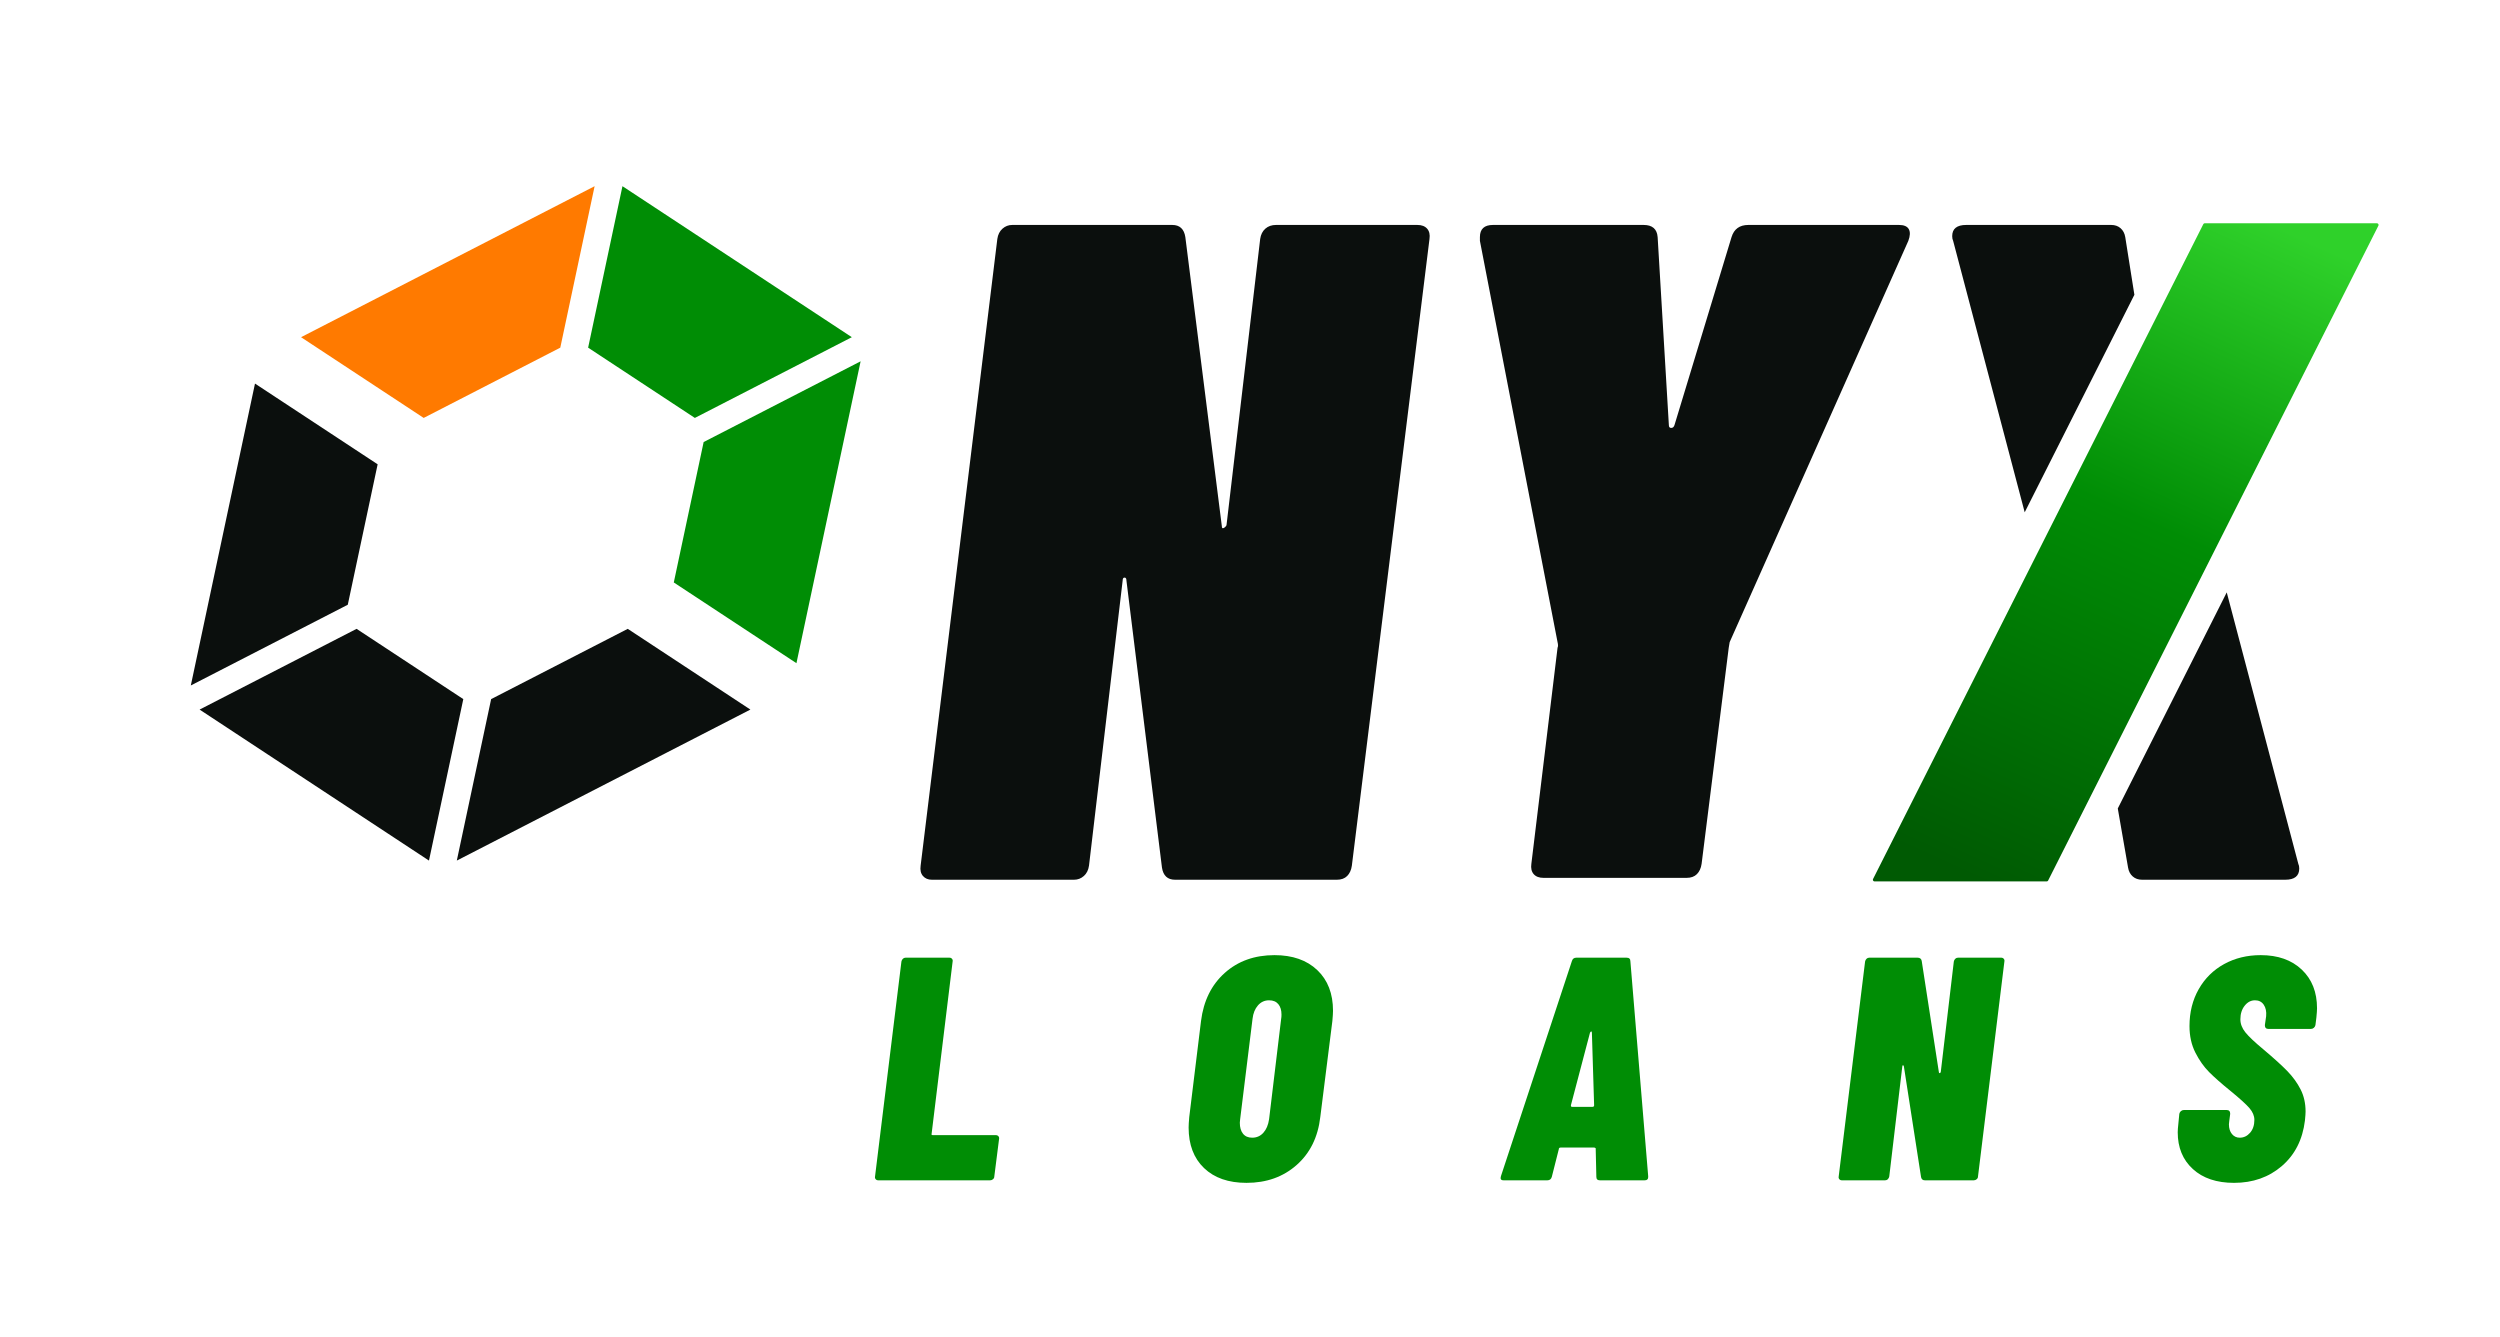
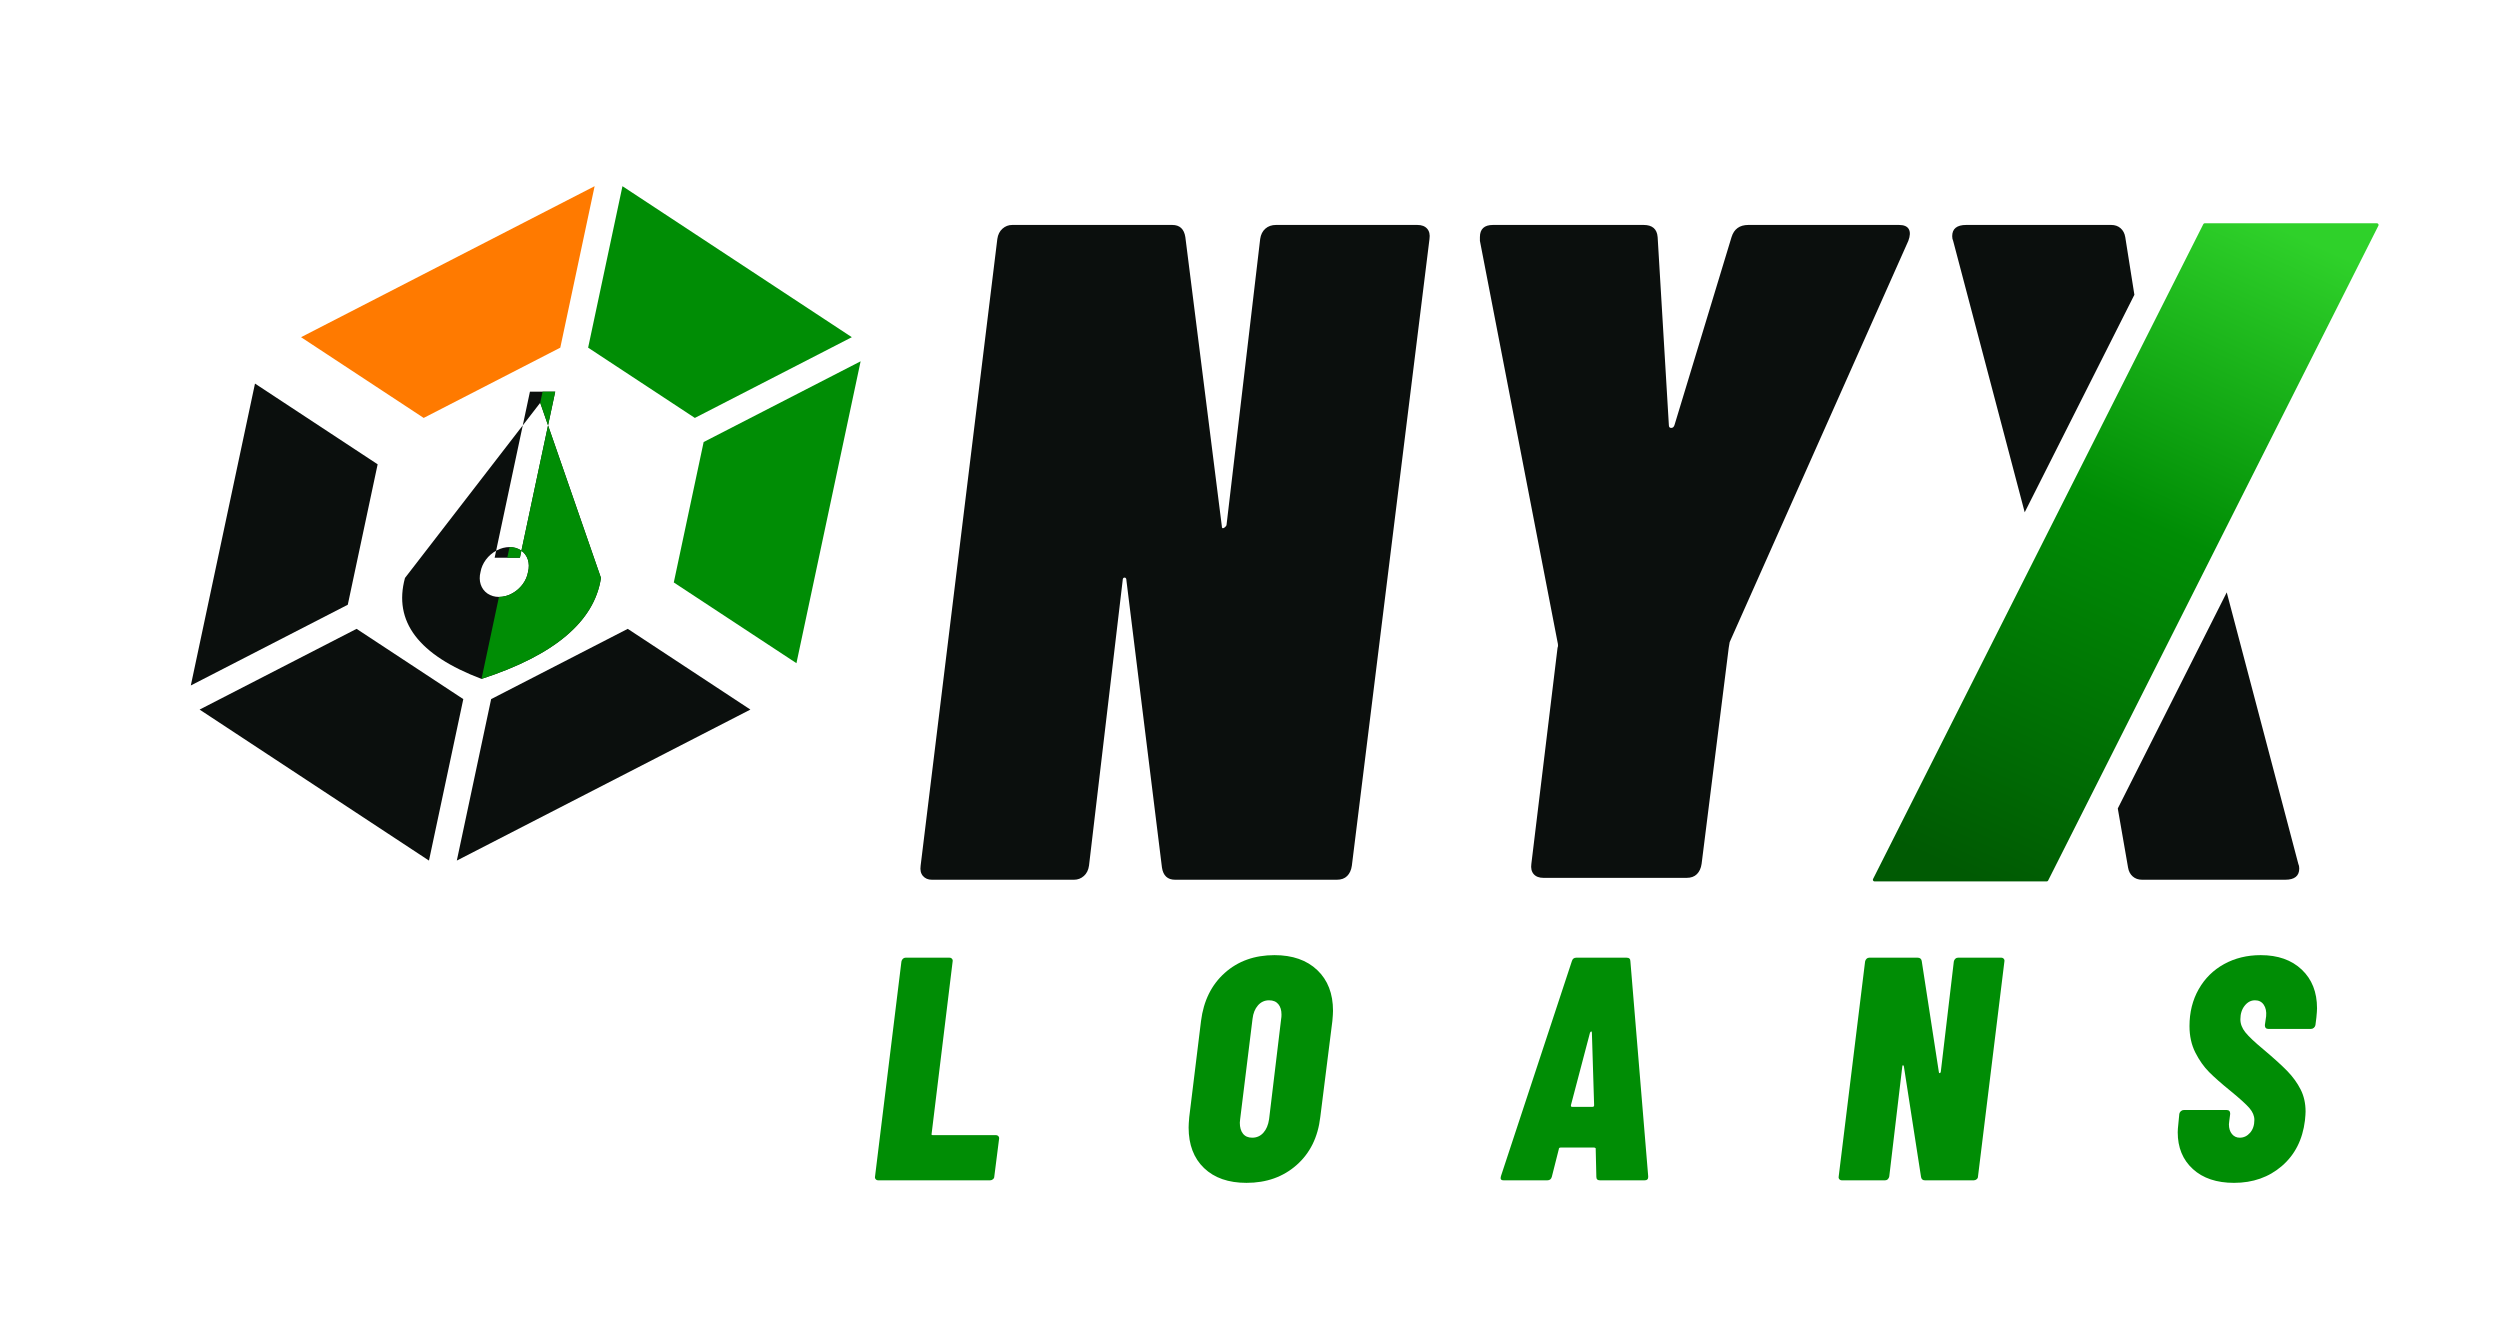
<svg xmlns="http://www.w3.org/2000/svg" viewBox="0 0 449 240" width="449" height="240">
  <g transform="translate(24,24)">
    <g transform="translate(0,4)">
      <g transform="matrix(1 0 -0.2126 1 14.45 0)">
        <polygon points="74.50,5.44 121.46,32.56 96.35,47.06 74.50,34.44" fill="#008D05" />
        <polygon points="123.96,36.89 123.96,91.11 98.85,76.61 98.85,51.39" fill="#008D05" />
        <polygon points="117.46,99.44 70.50,126.56 70.50,97.56 92.35,84.94" fill="#0B0F0D" />
        <polygon points="65.50,126.56 18.54,99.44 43.65,84.94 65.50,97.56" fill="#0B0F0D" />
        <polygon points="16.04,95.11 16.04,40.89 41.15,55.39 41.15,80.61" fill="#0B0F0D" />
        <polygon points="22.54,32.56 69.50,5.44 69.50,34.44 47.65,47.06" fill="#FF7A00" />
+         <path d="M68.00 44.34 L85.60 75.80 Q86.30 87.53 68.00 93.93 Q49.70 87.53 50.40 75.80 Z M72.27 74.73 a4.27 4.27 0 1 1 -8.53 0 a4.27 4.27 0 1 1 8.53 0 Z M65.73 42.34 L65.73 72.17 L70.27 72.17 L70.27 42.34 Z" fill="#0B0F0D" fill-rule="evenodd" />
+         <clipPath id="u21">
+           <rect x="68.00" y="39.34" width="35.19" height="58.65" />
+         </clipPath>
+         <path d="M68.00 44.34 L85.60 75.80 Q86.30 87.53 68.00 93.93 Q49.70 87.53 50.40 75.80 Z M72.27 74.73 a4.27 4.27 0 1 1 -8.53 0 a4.27 4.27 0 1 1 8.53 0 Z M65.73 42.34 L65.73 72.17 L70.27 72.17 L70.27 42.34 Z" fill="#008D05" fill-rule="evenodd" clip-path="url(#u21)" />
      </g>
    </g>
    <path d="M205.184 16.4H230.552Q231.728 16.4 232.316 17.072Q232.904 17.744 232.736 18.92L218.792 131.48Q218.624 132.656 217.952 133.328Q217.28 134.0 216.104 134.0H187.04Q185.024 134.0 184.688 131.816L178.304 80.24Q178.304 79.736 177.968 79.736Q177.632 79.736 177.632 80.24L171.584 131.48Q171.416 132.656 170.66 133.328Q169.904 134.0 168.896 134.0H143.36Q142.352 134.0 141.764 133.328Q141.176 132.656 141.344 131.48L155.12 18.92Q155.288 17.744 156.044 17.072Q156.8 16.4 157.808 16.4H186.536Q188.552 16.4 188.888 18.584L195.44 70.496Q195.44 71.0 195.776 70.832Q196.112 70.664 196.28 70.328L202.328 18.92Q202.496 17.744 203.252 17.072Q204.008 16.4 205.184 16.4Z" fill="#0B0F0D" />
    <path d="M251.032 131.144 255.736 92.336Q255.904 92.0 255.736 91.328L241.792 19.256V18.584Q241.792 16.4 244.144 16.4H271.192Q273.544 16.4 273.712 18.584L275.728 52.352Q275.728 52.856 276.148 52.856Q276.568 52.856 276.736 52.352L286.984 18.584Q287.656 16.4 290.008 16.4H317.056Q318.4 16.4 318.82 17.156Q319.24 17.912 318.736 19.256L286.648 91.328L286.48 92.336L281.608 131.144Q281.44 132.32 280.768 132.992Q280.096 133.664 278.92 133.664H253.216Q252.04 133.664 251.452 132.992Q250.864 132.32 251.032 131.144Z" fill="#0B0F0D" />
-     <clipPath id="u20">
+     <clipPath id="u24">
      <path clip-rule="evenodd" d="M262.7 -33.6 H452.9 V184.0 H262.7 Z M300.43,145.76 L343.97,145.76 L415.13,4.64 L371.59,4.64 Z" />
    </clipPath>
-     <path d="M312.672 132.488 313.008 131.144 341.4 75.704Q341.568 75.2 341.4 74.696L326.784 19.256Q326.616 18.92 326.616 18.416Q326.616 16.4 329.136 16.4H355.176Q356.184 16.4 356.856 16.988Q357.528 17.576 357.696 18.584L361.392 41.936Q361.56 42.44 361.896 42.44Q362.232 42.44 362.4 41.936L371.976 18.584Q372.816 16.4 375 16.4H400.872Q402.888 16.4 402.888 17.912L402.552 19.256L374.16 74.696Q373.992 75.2 374.16 75.704L388.776 131.144Q388.944 131.48 388.944 131.984Q388.944 134.0 386.424 134.0H360.72Q359.712 134.0 359.04 133.412Q358.368 132.824 358.2 131.816L354.168 108.632Q354.168 107.96 353.832 107.96Q353.496 107.96 353.328 108.632L343.584 131.816Q342.744 134.0 340.56 134.0H314.688Q312.672 134.0 312.672 132.488Z" fill="#0B0F0D" clip-path="url(#u20)" />
-     <linearGradient id="u19" gradientUnits="userSpaceOnUse" x1="331.2" y1="134.0" x2="384.4" y2="16.4">
+     <path d="M312.672 132.488 313.008 131.144 341.4 75.704Q341.568 75.2 341.4 74.696L326.784 19.256Q326.616 18.92 326.616 18.416Q326.616 16.4 329.136 16.4H355.176Q356.184 16.4 356.856 16.988Q357.528 17.576 357.696 18.584L361.392 41.936Q361.56 42.44 361.896 42.44Q362.232 42.44 362.4 41.936L371.976 18.584Q372.816 16.4 375 16.4H400.872Q402.888 16.4 402.888 17.912L402.552 19.256L374.16 74.696Q373.992 75.2 374.16 75.704L388.776 131.144Q388.944 131.48 388.944 131.984Q388.944 134.0 386.424 134.0H360.72Q359.712 134.0 359.04 133.412Q358.368 132.824 358.2 131.816L354.168 108.632Q354.168 107.96 353.832 107.96Q353.496 107.96 353.328 108.632L343.584 131.816Q342.744 134.0 340.56 134.0H314.688Q312.672 134.0 312.672 132.488Z" fill="#0B0F0D" clip-path="url(#u24)" />
+     <linearGradient id="u23" gradientUnits="userSpaceOnUse" x1="331.2" y1="134.0" x2="384.4" y2="16.4">
      <stop offset="0.0" stop-color="#005A03" />
      <stop offset="0.55" stop-color="#008D05" />
      <stop offset="1.0" stop-color="#2FD12A" />
    </linearGradient>
-     <polygon points="312.67,134.00 343.58,134.00 402.89,16.40 371.98,16.40" fill="url(#u19)" stroke="url(#u19)" stroke-width="0.6" stroke-linejoin="round" />
+     <polygon points="312.67,134.00 343.58,134.00 402.89,16.40 371.98,16.40" fill="url(#u23)" stroke="url(#u23)" stroke-width="0.6" stroke-linejoin="round" />
    <path d="M133.156 187.299 137.897 148.685Q137.954 148.4 138.154 148.2Q138.354 148.0 138.639 148.0H146.522Q146.807 148.0 146.979 148.2Q147.15 148.4 147.093 148.685L143.323 179.587Q143.209 179.873 143.552 179.873H154.861Q155.147 179.873 155.318 180.073Q155.49 180.273 155.432 180.558L154.576 187.299Q154.576 187.584 154.347 187.784Q154.119 187.984 153.833 187.984H133.727Q133.441 187.984 133.27 187.784Q133.099 187.584 133.156 187.299Z" fill="#008D05" />
    <path d="M189.476 178.502Q189.476 177.874 189.59 176.617L191.704 159.367Q192.389 153.94 195.959 150.742Q199.529 147.543 204.898 147.543Q209.754 147.543 212.581 150.228Q215.408 152.912 215.408 157.539Q215.408 158.11 215.294 159.367L213.124 176.617Q212.495 182.044 208.868 185.242Q205.241 188.441 199.872 188.441Q195.017 188.441 192.246 185.785Q189.476 183.129 189.476 178.502ZM203.927 177.017 206.098 158.967Q206.155 158.681 206.155 158.224Q206.155 157.025 205.584 156.34Q205.013 155.654 203.927 155.654Q202.728 155.654 201.928 156.568Q201.128 157.482 200.957 158.967L198.729 177.017L198.672 177.645Q198.672 178.902 199.244 179.616Q199.815 180.33 200.9 180.33Q202.1 180.33 202.899 179.445Q203.699 178.559 203.927 177.017Z" fill="#008D05" />
    <path d="M262.704 187.356 262.59 182.386Q262.647 182.272 262.532 182.186Q262.418 182.101 262.304 182.101H256.306Q255.964 182.101 255.964 182.386L254.707 187.356Q254.536 187.984 253.907 187.984H246.025Q245.339 187.984 245.568 187.241L258.306 148.628Q258.477 148.0 259.105 148.0H268.13Q268.816 148.0 268.816 148.628L272.014 187.241V187.413Q272.014 187.984 271.386 187.984H263.332Q262.704 187.984 262.704 187.356ZM258.306 174.789H262.018Q262.304 174.789 262.304 174.504L261.904 161.48Q261.904 161.252 261.79 161.252Q261.676 161.252 261.561 161.48L258.134 174.504Q258.134 174.789 258.306 174.789Z" fill="#008D05" />
    <path d="M327.649 148.0H335.418Q335.703 148.0 335.875 148.2Q336.046 148.4 335.989 148.685L331.248 187.299Q331.248 187.584 331.019 187.784Q330.791 187.984 330.505 187.984H321.709Q321.138 187.984 321.023 187.413L317.939 167.535Q317.939 167.364 317.796 167.335Q317.653 167.307 317.653 167.535L315.311 187.299Q315.254 187.584 315.054 187.784Q314.854 187.984 314.569 187.984H306.8Q306.515 187.984 306.344 187.784Q306.172 187.584 306.229 187.299L310.97 148.685Q311.027 148.4 311.227 148.2Q311.427 148.0 311.713 148.0H320.395Q321.023 148.0 321.138 148.571L324.222 168.563Q324.222 168.735 324.365 168.735Q324.508 168.735 324.565 168.506L326.907 148.685Q326.964 148.4 327.164 148.2Q327.364 148.0 327.649 148.0Z" fill="#008D05" />
    <path d="M367.119 179.359Q367.119 178.845 367.233 177.817L367.405 176.046Q367.462 175.76 367.69 175.56Q367.919 175.36 368.204 175.36H375.916Q376.544 175.36 376.544 176.046L376.373 177.36L376.316 177.931Q376.316 179.016 376.858 179.673Q377.401 180.33 378.258 180.33Q379.343 180.33 380.114 179.445Q380.885 178.559 380.885 177.131Q380.885 176.046 380 175.018Q379.114 173.99 376.601 171.933Q374.202 169.991 372.774 168.563Q371.346 167.135 370.289 165.05Q369.233 162.965 369.233 160.281Q369.233 156.568 370.889 153.655Q372.546 150.742 375.459 149.142Q378.372 147.543 382.028 147.543Q386.654 147.543 389.396 150.142Q392.138 152.741 392.138 157.082Q392.138 157.596 392.024 158.739L391.852 160.109Q391.795 160.395 391.567 160.595Q391.338 160.795 391.052 160.795H383.398Q382.77 160.795 382.77 160.109L382.999 158.51Q383.113 157.253 382.57 156.454Q382.028 155.654 380.999 155.654Q379.914 155.654 379.143 156.625Q378.372 157.596 378.372 159.081Q378.372 160.281 379.257 161.395Q380.143 162.508 382.484 164.451Q385.398 166.907 386.854 168.42Q388.311 169.934 389.196 171.676Q390.081 173.418 390.081 175.646Q390.081 176.103 389.967 177.245Q389.339 182.386 385.826 185.414Q382.313 188.441 377.229 188.441Q372.546 188.441 369.832 185.956Q367.119 183.472 367.119 179.359Z" fill="#008D05" />
  </g>
</svg>
